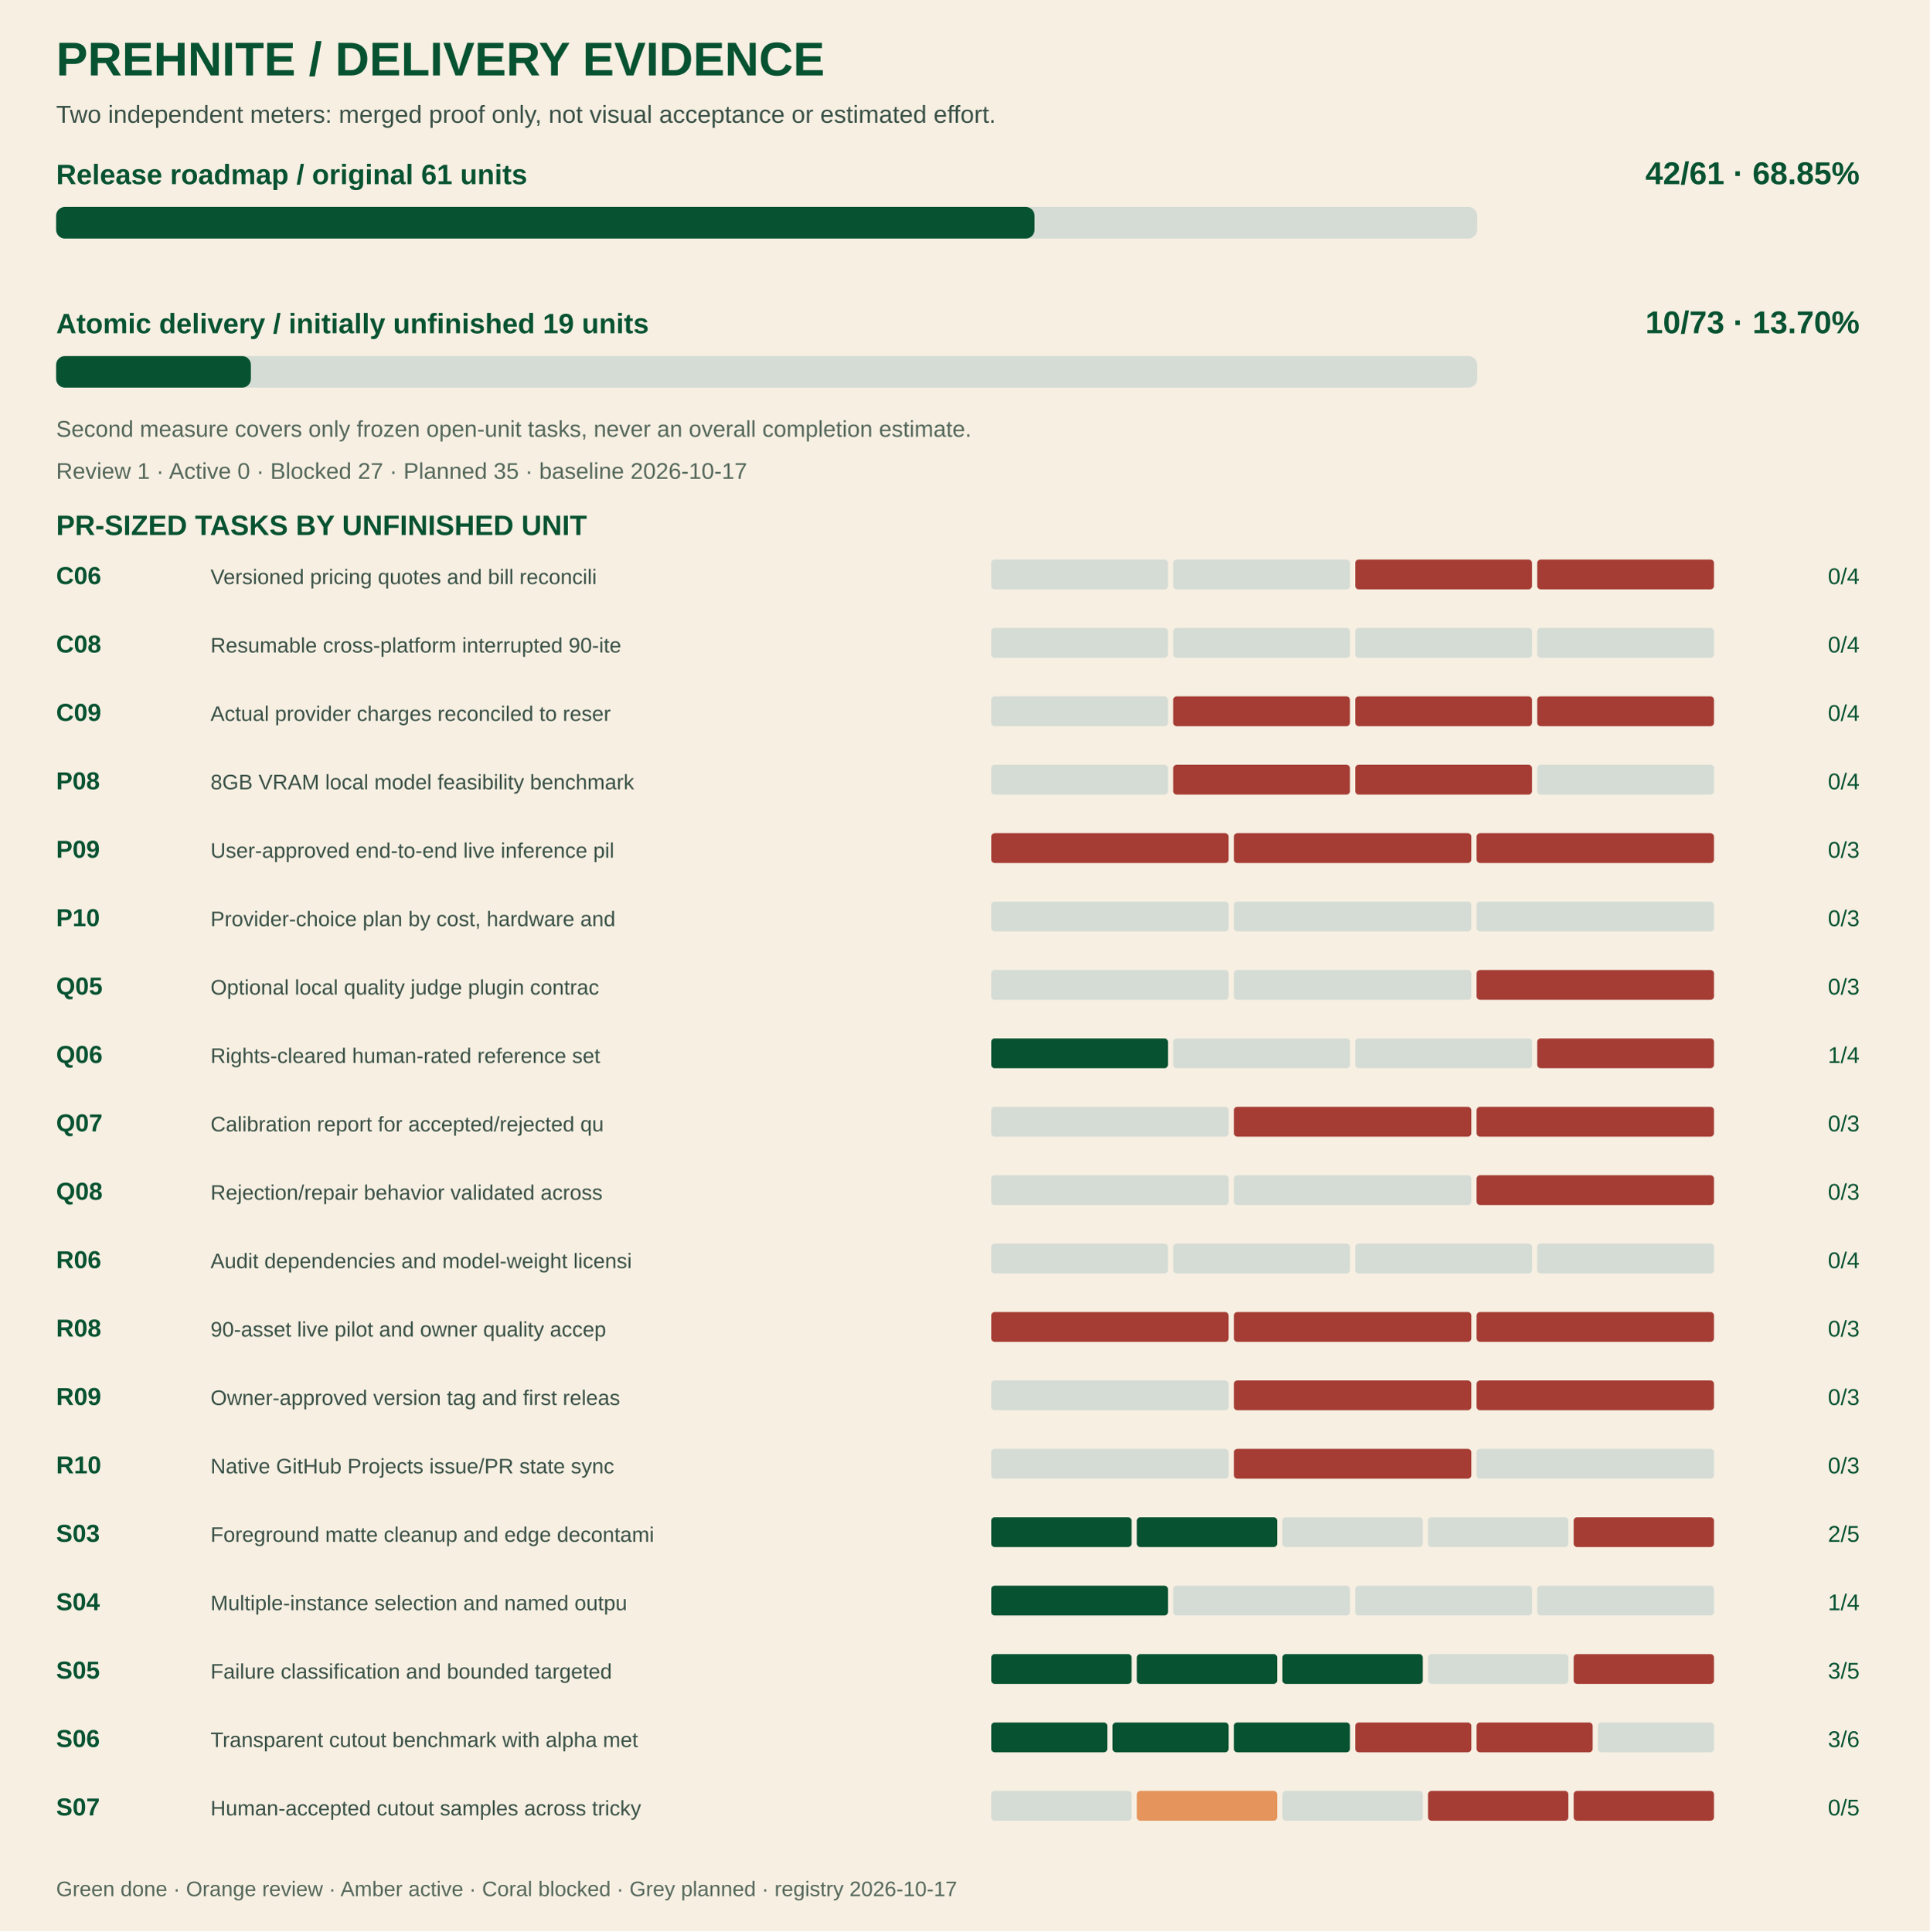
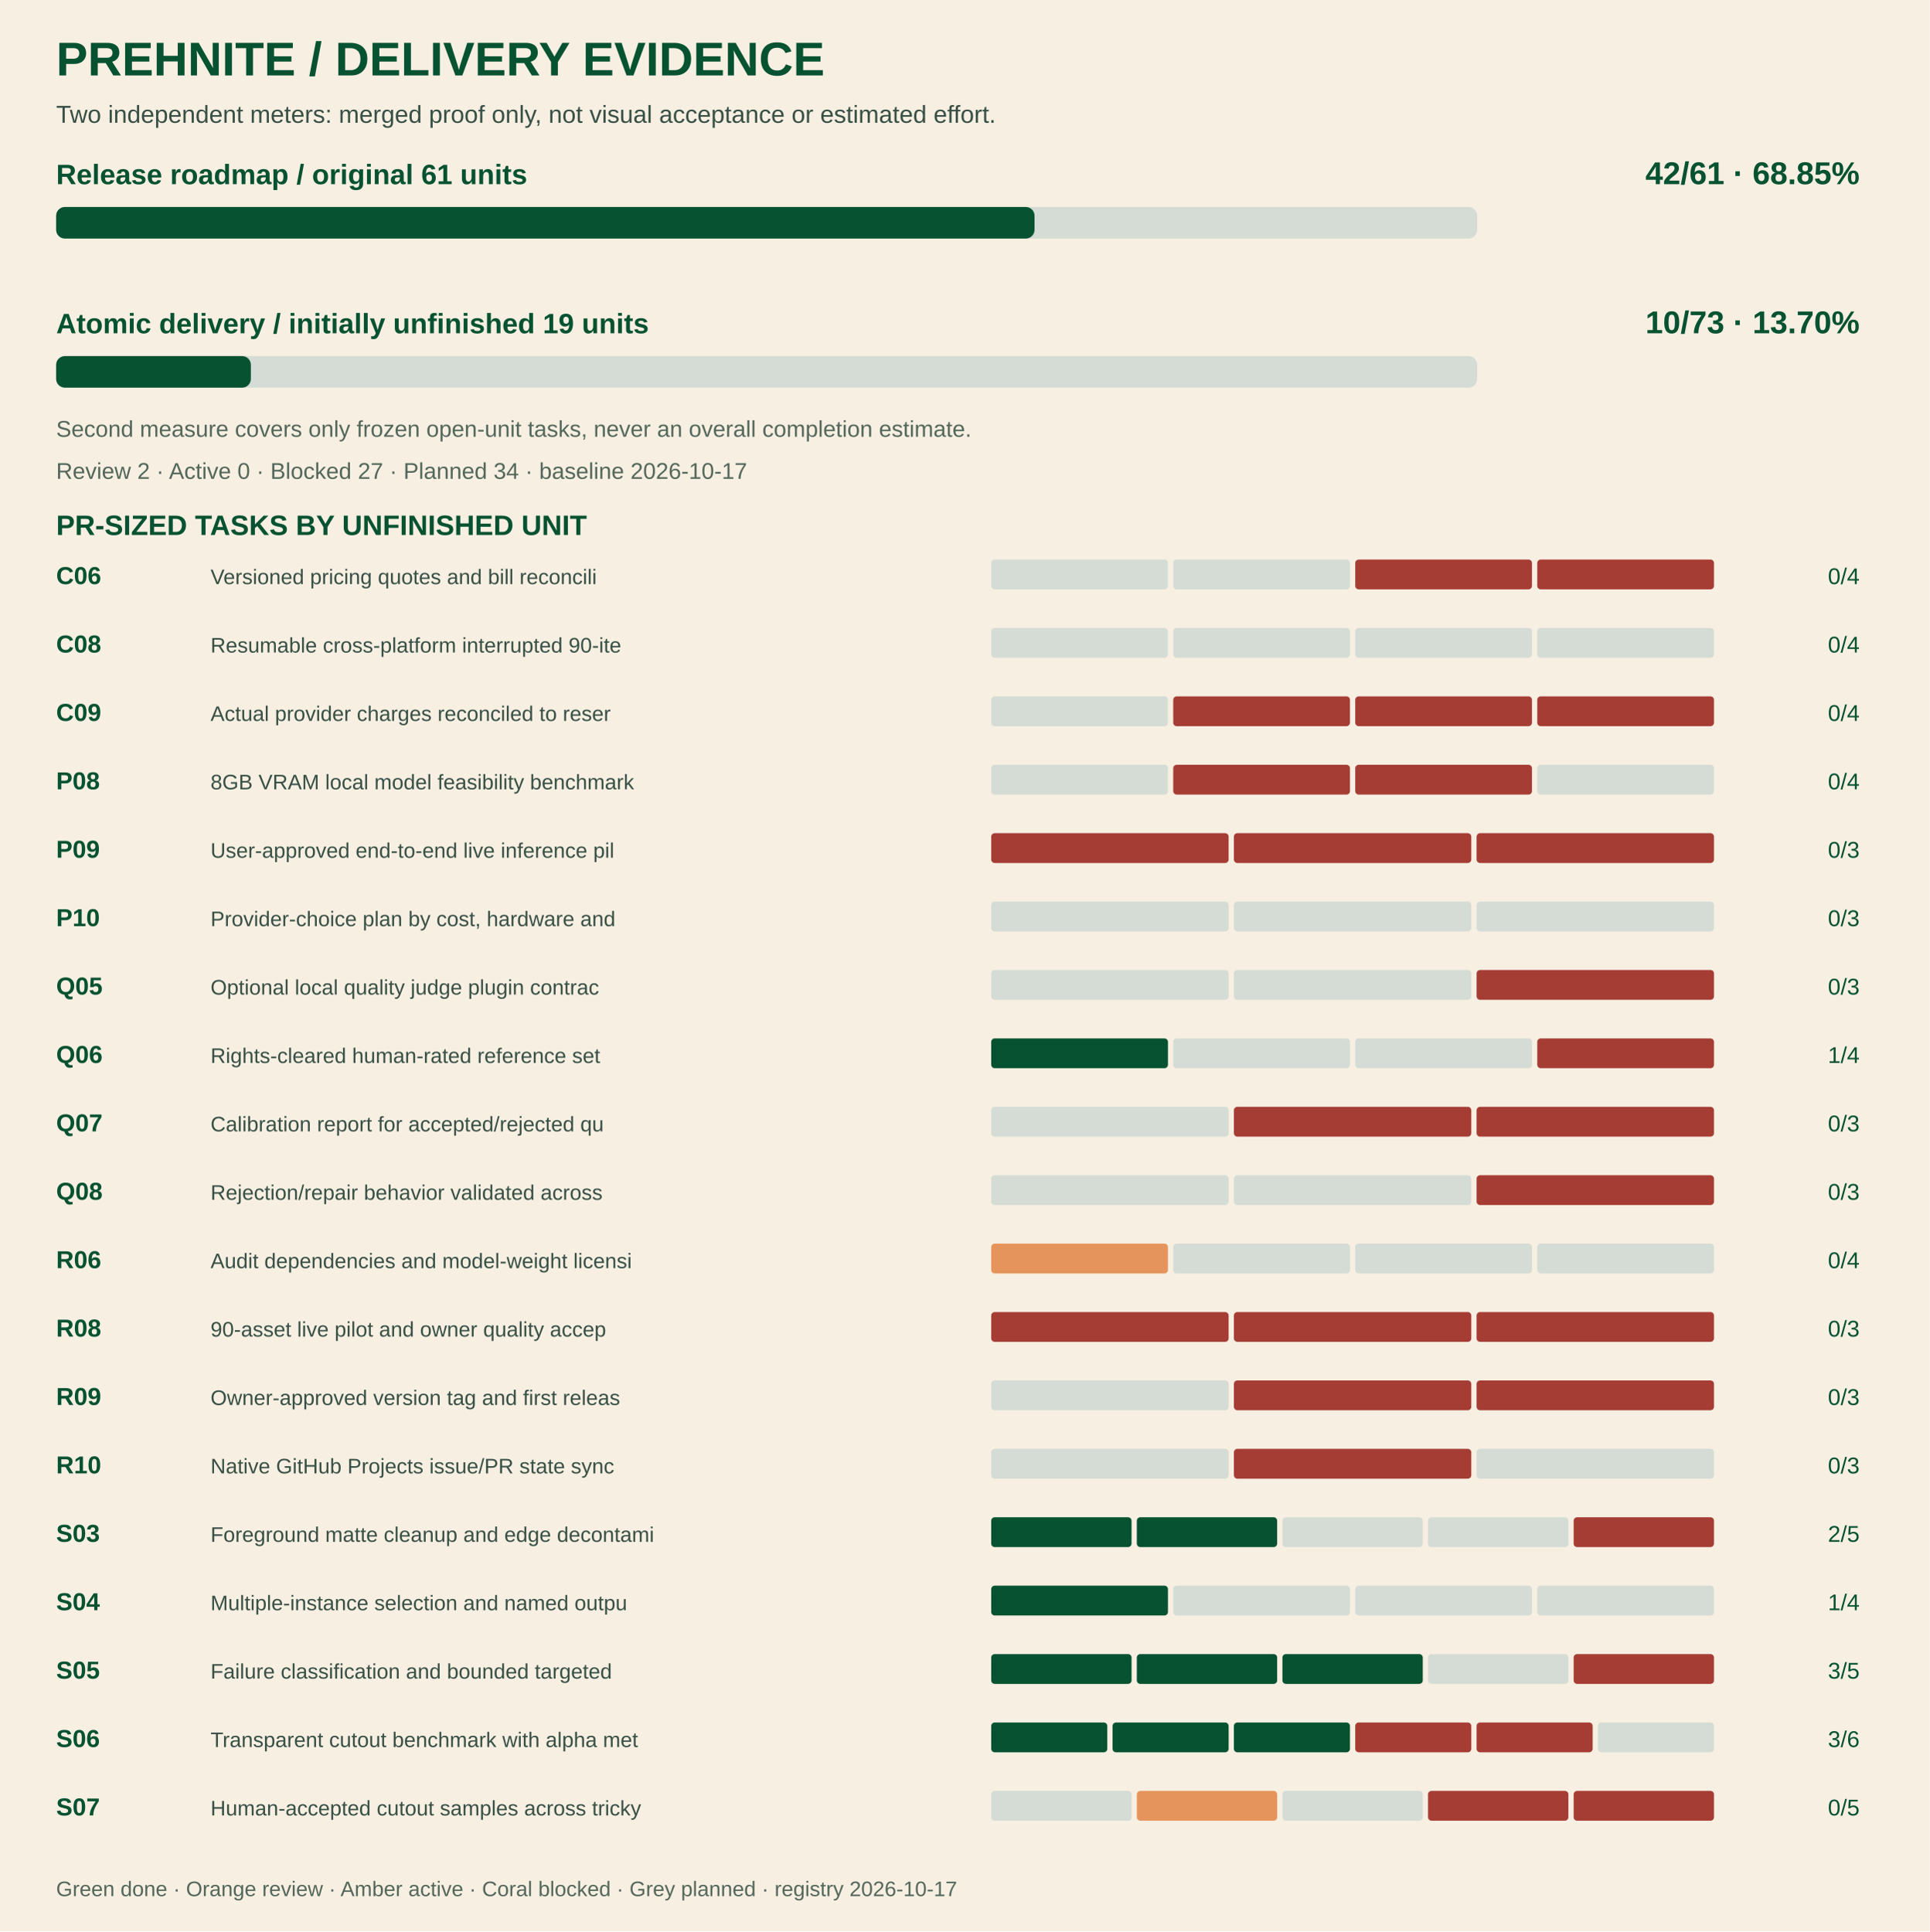
<svg xmlns="http://www.w3.org/2000/svg" width="1100" height="1101" viewBox="0 0 1100 1101" role="img" aria-labelledby="title desc">
  <rect width="1100" height="1101" fill="#F6EFE2" />
  <g font-family="system-ui,Segoe UI,Arial,sans-serif">
    <text x="32" y="43" font-size="27" font-weight="700" fill="#075231">PREHNITE / DELIVERY EVIDENCE</text>
    <text x="32" y="70" font-size="14" fill="#384F45">Two independent meters: merged proof only, not visual acceptance or estimated effort.</text>
    <text x="32" y="105" font-size="16" font-weight="600" fill="#075231">Release roadmap / original 61 units</text>
    <text x="1060" y="105" font-size="18" font-weight="700" text-anchor="end" fill="#075231">42/61 · 68.85%</text>
    <rect x="32" y="118" width="810" height="18" rx="5" fill="#D5DCD5" />
    <rect x="32" y="118" width="557.7" height="18" rx="5" fill="#075231" />
    <text x="32" y="190" font-size="16" font-weight="600" fill="#075231">Atomic delivery / initially unfinished 19 units</text>
    <text x="1060" y="190" font-size="18" font-weight="700" text-anchor="end" fill="#075231">10/73 · 13.70%</text>
    <rect x="32" y="203" width="810" height="18" rx="5" fill="#D5DCD5" />
    <rect x="32" y="203" width="111.0" height="18" rx="5" fill="#075231" />
    <text x="32" y="249" font-size="13" fill="#53675A">Second measure covers only frozen open-unit tasks, never an overall completion estimate.</text>
-     <text x="32" y="273" font-size="13" fill="#53675A">Review 1 · Active 0 · Blocked 27 · Planned 35 · baseline 2026-10-17</text>
+     <text x="32" y="273" font-size="13" fill="#53675A">Review 2 · Active 0 · Blocked 27 · Planned 34 · baseline 2026-10-17</text>
    <text x="32" y="305" font-size="16" font-weight="600" fill="#075231">PR-SIZED TASKS BY UNFINISHED UNIT</text>
    <text x="32" y="333" font-size="14" font-weight="700" fill="#075231">C06</text>
    <text x="120" y="333" font-size="12" fill="#384F45">Versioned pricing quotes and bill reconcili</text>
    <g>
      <rect x="565.00" y="319" width="100.75" height="17" rx="2" fill="#D5DCD5" />
    </g>
    <g>
      <rect x="668.75" y="319" width="100.75" height="17" rx="2" fill="#D5DCD5" />
    </g>
    <g>
      <rect x="772.50" y="319" width="100.75" height="17" rx="2" fill="#A63D35" />
    </g>
    <g>
      <rect x="876.25" y="319" width="100.75" height="17" rx="2" fill="#A63D35" />
    </g>
    <text x="1060" y="333" font-size="13" text-anchor="end" fill="#075231">0/4</text>
    <text x="32" y="372" font-size="14" font-weight="700" fill="#075231">C08</text>
    <text x="120" y="372" font-size="12" fill="#384F45">Resumable cross-platform interrupted 90-ite</text>
    <g>
      <rect x="565.00" y="358" width="100.75" height="17" rx="2" fill="#D5DCD5" />
    </g>
    <g>
      <rect x="668.75" y="358" width="100.75" height="17" rx="2" fill="#D5DCD5" />
    </g>
    <g>
      <rect x="772.50" y="358" width="100.75" height="17" rx="2" fill="#D5DCD5" />
    </g>
    <g>
      <rect x="876.25" y="358" width="100.75" height="17" rx="2" fill="#D5DCD5" />
    </g>
    <text x="1060" y="372" font-size="13" text-anchor="end" fill="#075231">0/4</text>
    <text x="32" y="411" font-size="14" font-weight="700" fill="#075231">C09</text>
    <text x="120" y="411" font-size="12" fill="#384F45">Actual provider charges reconciled to reser</text>
    <g>
      <rect x="565.00" y="397" width="100.75" height="17" rx="2" fill="#D5DCD5" />
    </g>
    <g>
      <rect x="668.75" y="397" width="100.75" height="17" rx="2" fill="#A63D35" />
    </g>
    <g>
      <rect x="772.50" y="397" width="100.75" height="17" rx="2" fill="#A63D35" />
    </g>
    <g>
      <rect x="876.25" y="397" width="100.75" height="17" rx="2" fill="#A63D35" />
    </g>
    <text x="1060" y="411" font-size="13" text-anchor="end" fill="#075231">0/4</text>
    <text x="32" y="450" font-size="14" font-weight="700" fill="#075231">P08</text>
    <text x="120" y="450" font-size="12" fill="#384F45">8GB VRAM local model feasibility benchmark</text>
    <g>
      <rect x="565.00" y="436" width="100.75" height="17" rx="2" fill="#D5DCD5" />
    </g>
    <g>
      <rect x="668.75" y="436" width="100.75" height="17" rx="2" fill="#A63D35" />
    </g>
    <g>
      <rect x="772.50" y="436" width="100.75" height="17" rx="2" fill="#A63D35" />
    </g>
    <g>
      <rect x="876.25" y="436" width="100.75" height="17" rx="2" fill="#D5DCD5" />
    </g>
    <text x="1060" y="450" font-size="13" text-anchor="end" fill="#075231">0/4</text>
    <text x="32" y="489" font-size="14" font-weight="700" fill="#075231">P09</text>
    <text x="120" y="489" font-size="12" fill="#384F45">User-approved end-to-end live inference pil</text>
    <g>
      <rect x="565.00" y="475" width="135.33" height="17" rx="2" fill="#A63D35" />
    </g>
    <g>
      <rect x="703.33" y="475" width="135.33" height="17" rx="2" fill="#A63D35" />
    </g>
    <g>
      <rect x="841.67" y="475" width="135.33" height="17" rx="2" fill="#A63D35" />
    </g>
    <text x="1060" y="489" font-size="13" text-anchor="end" fill="#075231">0/3</text>
    <text x="32" y="528" font-size="14" font-weight="700" fill="#075231">P10</text>
    <text x="120" y="528" font-size="12" fill="#384F45">Provider-choice plan by cost, hardware and </text>
    <g>
      <rect x="565.00" y="514" width="135.33" height="17" rx="2" fill="#D5DCD5" />
    </g>
    <g>
      <rect x="703.33" y="514" width="135.33" height="17" rx="2" fill="#D5DCD5" />
    </g>
    <g>
      <rect x="841.67" y="514" width="135.33" height="17" rx="2" fill="#D5DCD5" />
    </g>
    <text x="1060" y="528" font-size="13" text-anchor="end" fill="#075231">0/3</text>
    <text x="32" y="567" font-size="14" font-weight="700" fill="#075231">Q05</text>
    <text x="120" y="567" font-size="12" fill="#384F45">Optional local quality judge plugin contrac</text>
    <g>
      <rect x="565.00" y="553" width="135.33" height="17" rx="2" fill="#D5DCD5" />
    </g>
    <g>
      <rect x="703.33" y="553" width="135.33" height="17" rx="2" fill="#D5DCD5" />
    </g>
    <g>
      <rect x="841.67" y="553" width="135.33" height="17" rx="2" fill="#A63D35" />
    </g>
    <text x="1060" y="567" font-size="13" text-anchor="end" fill="#075231">0/3</text>
    <text x="32" y="606" font-size="14" font-weight="700" fill="#075231">Q06</text>
    <text x="120" y="606" font-size="12" fill="#384F45">Rights-cleared human-rated reference set</text>
    <g>
      <rect x="565.00" y="592" width="100.75" height="17" rx="2" fill="#075231" />
    </g>
    <g>
      <rect x="668.75" y="592" width="100.75" height="17" rx="2" fill="#D5DCD5" />
    </g>
    <g>
      <rect x="772.50" y="592" width="100.75" height="17" rx="2" fill="#D5DCD5" />
    </g>
    <g>
      <rect x="876.25" y="592" width="100.75" height="17" rx="2" fill="#A63D35" />
    </g>
    <text x="1060" y="606" font-size="13" text-anchor="end" fill="#075231">1/4</text>
    <text x="32" y="645" font-size="14" font-weight="700" fill="#075231">Q07</text>
    <text x="120" y="645" font-size="12" fill="#384F45">Calibration report for accepted/rejected qu</text>
    <g>
      <rect x="565.00" y="631" width="135.33" height="17" rx="2" fill="#D5DCD5" />
    </g>
    <g>
      <rect x="703.33" y="631" width="135.33" height="17" rx="2" fill="#A63D35" />
    </g>
    <g>
      <rect x="841.67" y="631" width="135.33" height="17" rx="2" fill="#A63D35" />
    </g>
    <text x="1060" y="645" font-size="13" text-anchor="end" fill="#075231">0/3</text>
    <text x="32" y="684" font-size="14" font-weight="700" fill="#075231">Q08</text>
    <text x="120" y="684" font-size="12" fill="#384F45">Rejection/repair behavior validated across </text>
    <g>
      <rect x="565.00" y="670" width="135.33" height="17" rx="2" fill="#D5DCD5" />
    </g>
    <g>
      <rect x="703.33" y="670" width="135.33" height="17" rx="2" fill="#D5DCD5" />
    </g>
    <g>
      <rect x="841.67" y="670" width="135.33" height="17" rx="2" fill="#A63D35" />
    </g>
    <text x="1060" y="684" font-size="13" text-anchor="end" fill="#075231">0/3</text>
    <text x="32" y="723" font-size="14" font-weight="700" fill="#075231">R06</text>
    <text x="120" y="723" font-size="12" fill="#384F45">Audit dependencies and model-weight licensi</text>
    <g>
-       <rect x="565.00" y="709" width="100.75" height="17" rx="2" fill="#D5DCD5" />
+       <rect x="565.00" y="709" width="100.75" height="17" rx="2" fill="#E5955B" />
    </g>
    <g>
      <rect x="668.75" y="709" width="100.75" height="17" rx="2" fill="#D5DCD5" />
    </g>
    <g>
      <rect x="772.50" y="709" width="100.75" height="17" rx="2" fill="#D5DCD5" />
    </g>
    <g>
      <rect x="876.25" y="709" width="100.75" height="17" rx="2" fill="#D5DCD5" />
    </g>
    <text x="1060" y="723" font-size="13" text-anchor="end" fill="#075231">0/4</text>
    <text x="32" y="762" font-size="14" font-weight="700" fill="#075231">R08</text>
    <text x="120" y="762" font-size="12" fill="#384F45">90-asset live pilot and owner quality accep</text>
    <g>
      <rect x="565.00" y="748" width="135.33" height="17" rx="2" fill="#A63D35" />
    </g>
    <g>
      <rect x="703.33" y="748" width="135.33" height="17" rx="2" fill="#A63D35" />
    </g>
    <g>
      <rect x="841.67" y="748" width="135.33" height="17" rx="2" fill="#A63D35" />
    </g>
    <text x="1060" y="762" font-size="13" text-anchor="end" fill="#075231">0/3</text>
    <text x="32" y="801" font-size="14" font-weight="700" fill="#075231">R09</text>
    <text x="120" y="801" font-size="12" fill="#384F45">Owner-approved version tag and first releas</text>
    <g>
      <rect x="565.00" y="787" width="135.33" height="17" rx="2" fill="#D5DCD5" />
    </g>
    <g>
      <rect x="703.33" y="787" width="135.33" height="17" rx="2" fill="#A63D35" />
    </g>
    <g>
      <rect x="841.67" y="787" width="135.33" height="17" rx="2" fill="#A63D35" />
    </g>
    <text x="1060" y="801" font-size="13" text-anchor="end" fill="#075231">0/3</text>
    <text x="32" y="840" font-size="14" font-weight="700" fill="#075231">R10</text>
    <text x="120" y="840" font-size="12" fill="#384F45">Native GitHub Projects issue/PR state sync</text>
    <g>
      <rect x="565.00" y="826" width="135.33" height="17" rx="2" fill="#D5DCD5" />
    </g>
    <g>
      <rect x="703.33" y="826" width="135.33" height="17" rx="2" fill="#A63D35" />
    </g>
    <g>
      <rect x="841.67" y="826" width="135.33" height="17" rx="2" fill="#D5DCD5" />
    </g>
    <text x="1060" y="840" font-size="13" text-anchor="end" fill="#075231">0/3</text>
    <text x="32" y="879" font-size="14" font-weight="700" fill="#075231">S03</text>
    <text x="120" y="879" font-size="12" fill="#384F45">Foreground matte cleanup and edge decontami</text>
    <g>
      <rect x="565.00" y="865" width="80.00" height="17" rx="2" fill="#075231" />
    </g>
    <g>
      <rect x="648.00" y="865" width="80.00" height="17" rx="2" fill="#075231" />
    </g>
    <g>
      <rect x="731.00" y="865" width="80.00" height="17" rx="2" fill="#D5DCD5" />
    </g>
    <g>
      <rect x="814.00" y="865" width="80.00" height="17" rx="2" fill="#D5DCD5" />
    </g>
    <g>
      <rect x="897.00" y="865" width="80.00" height="17" rx="2" fill="#A63D35" />
    </g>
    <text x="1060" y="879" font-size="13" text-anchor="end" fill="#075231">2/5</text>
    <text x="32" y="918" font-size="14" font-weight="700" fill="#075231">S04</text>
    <text x="120" y="918" font-size="12" fill="#384F45">Multiple-instance selection and named outpu</text>
    <g>
      <rect x="565.00" y="904" width="100.75" height="17" rx="2" fill="#075231" />
    </g>
    <g>
      <rect x="668.75" y="904" width="100.75" height="17" rx="2" fill="#D5DCD5" />
    </g>
    <g>
      <rect x="772.50" y="904" width="100.75" height="17" rx="2" fill="#D5DCD5" />
    </g>
    <g>
      <rect x="876.25" y="904" width="100.75" height="17" rx="2" fill="#D5DCD5" />
    </g>
    <text x="1060" y="918" font-size="13" text-anchor="end" fill="#075231">1/4</text>
    <text x="32" y="957" font-size="14" font-weight="700" fill="#075231">S05</text>
    <text x="120" y="957" font-size="12" fill="#384F45">Failure classification and bounded targeted</text>
    <g>
      <rect x="565.00" y="943" width="80.00" height="17" rx="2" fill="#075231" />
    </g>
    <g>
      <rect x="648.00" y="943" width="80.00" height="17" rx="2" fill="#075231" />
    </g>
    <g>
      <rect x="731.00" y="943" width="80.00" height="17" rx="2" fill="#075231" />
    </g>
    <g>
      <rect x="814.00" y="943" width="80.00" height="17" rx="2" fill="#D5DCD5" />
    </g>
    <g>
      <rect x="897.00" y="943" width="80.00" height="17" rx="2" fill="#A63D35" />
    </g>
    <text x="1060" y="957" font-size="13" text-anchor="end" fill="#075231">3/5</text>
    <text x="32" y="996" font-size="14" font-weight="700" fill="#075231">S06</text>
    <text x="120" y="996" font-size="12" fill="#384F45">Transparent cutout benchmark with alpha met</text>
    <g>
      <rect x="565.00" y="982" width="66.17" height="17" rx="2" fill="#075231" />
    </g>
    <g>
      <rect x="634.17" y="982" width="66.17" height="17" rx="2" fill="#075231" />
    </g>
    <g>
      <rect x="703.33" y="982" width="66.17" height="17" rx="2" fill="#075231" />
    </g>
    <g>
      <rect x="772.50" y="982" width="66.17" height="17" rx="2" fill="#A63D35" />
    </g>
    <g>
      <rect x="841.67" y="982" width="66.17" height="17" rx="2" fill="#A63D35" />
    </g>
    <g>
      <rect x="910.83" y="982" width="66.17" height="17" rx="2" fill="#D5DCD5" />
    </g>
    <text x="1060" y="996" font-size="13" text-anchor="end" fill="#075231">3/6</text>
    <text x="32" y="1035" font-size="14" font-weight="700" fill="#075231">S07</text>
    <text x="120" y="1035" font-size="12" fill="#384F45">Human-accepted cutout samples across tricky</text>
    <g>
      <rect x="565.00" y="1021" width="80.00" height="17" rx="2" fill="#D5DCD5" />
    </g>
    <g>
      <rect x="648.00" y="1021" width="80.00" height="17" rx="2" fill="#E5955B" />
    </g>
    <g>
      <rect x="731.00" y="1021" width="80.00" height="17" rx="2" fill="#D5DCD5" />
    </g>
    <g>
      <rect x="814.00" y="1021" width="80.00" height="17" rx="2" fill="#A63D35" />
    </g>
    <g>
      <rect x="897.00" y="1021" width="80.00" height="17" rx="2" fill="#A63D35" />
    </g>
    <text x="1060" y="1035" font-size="13" text-anchor="end" fill="#075231">0/5</text>
    <text x="32" y="1081" font-size="12" fill="#53675A">Green done · Orange review · Amber active · Coral blocked · Grey planned · registry 2026-10-17</text>
  </g>
</svg>
